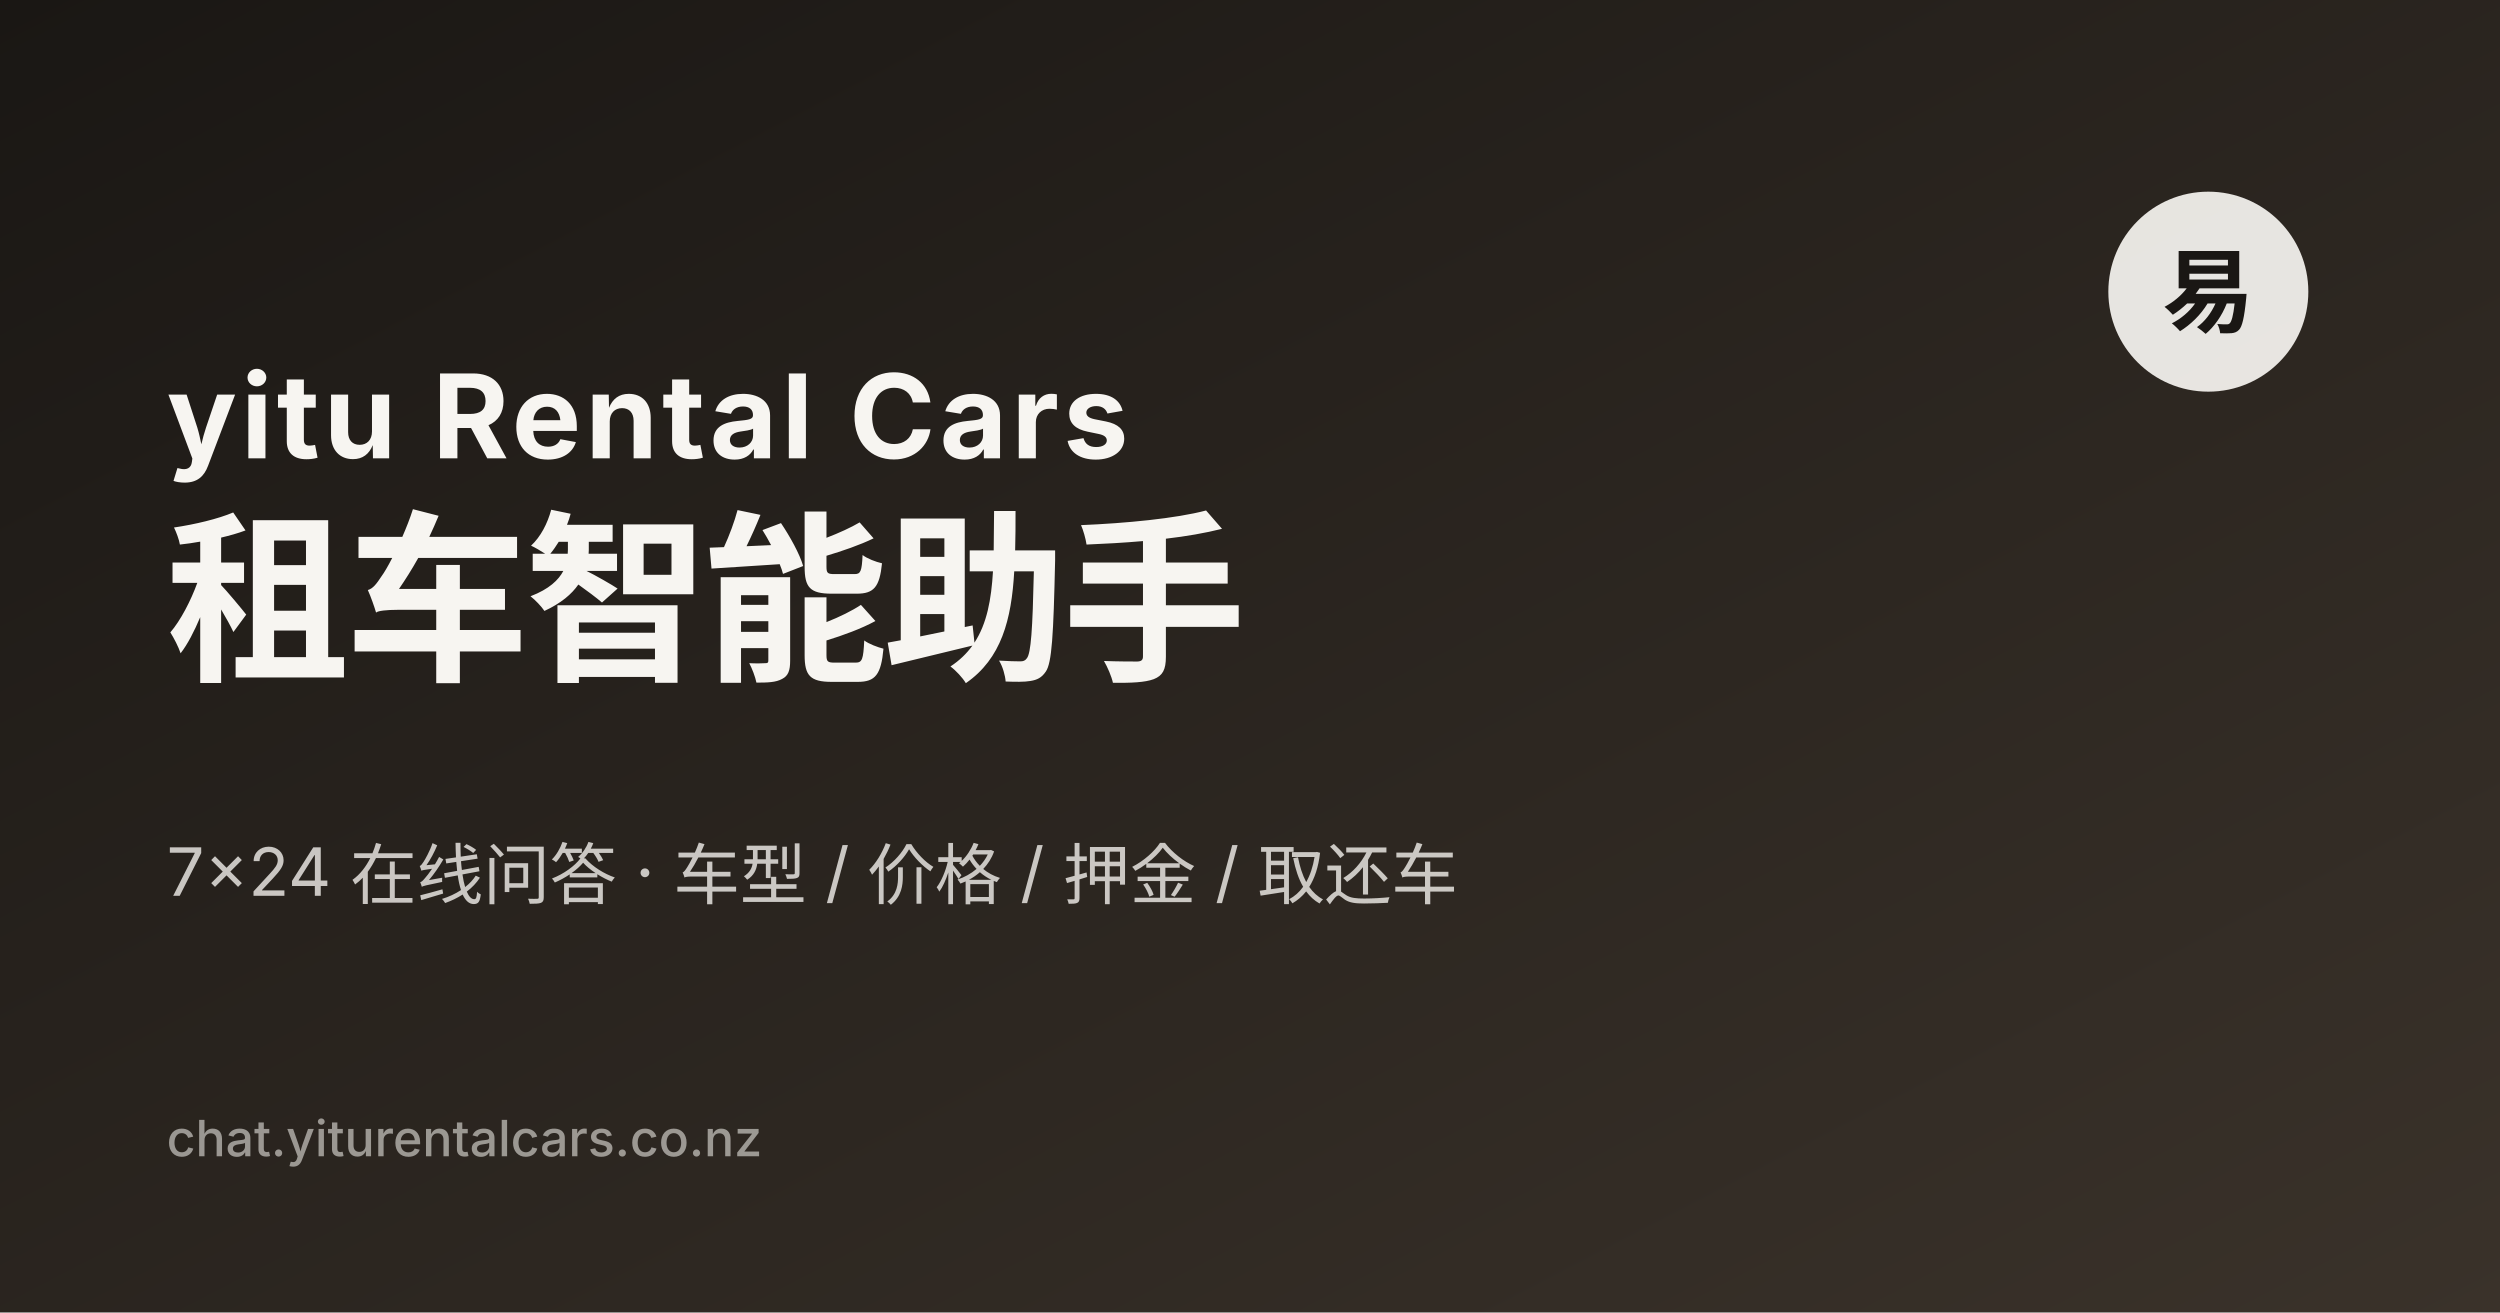
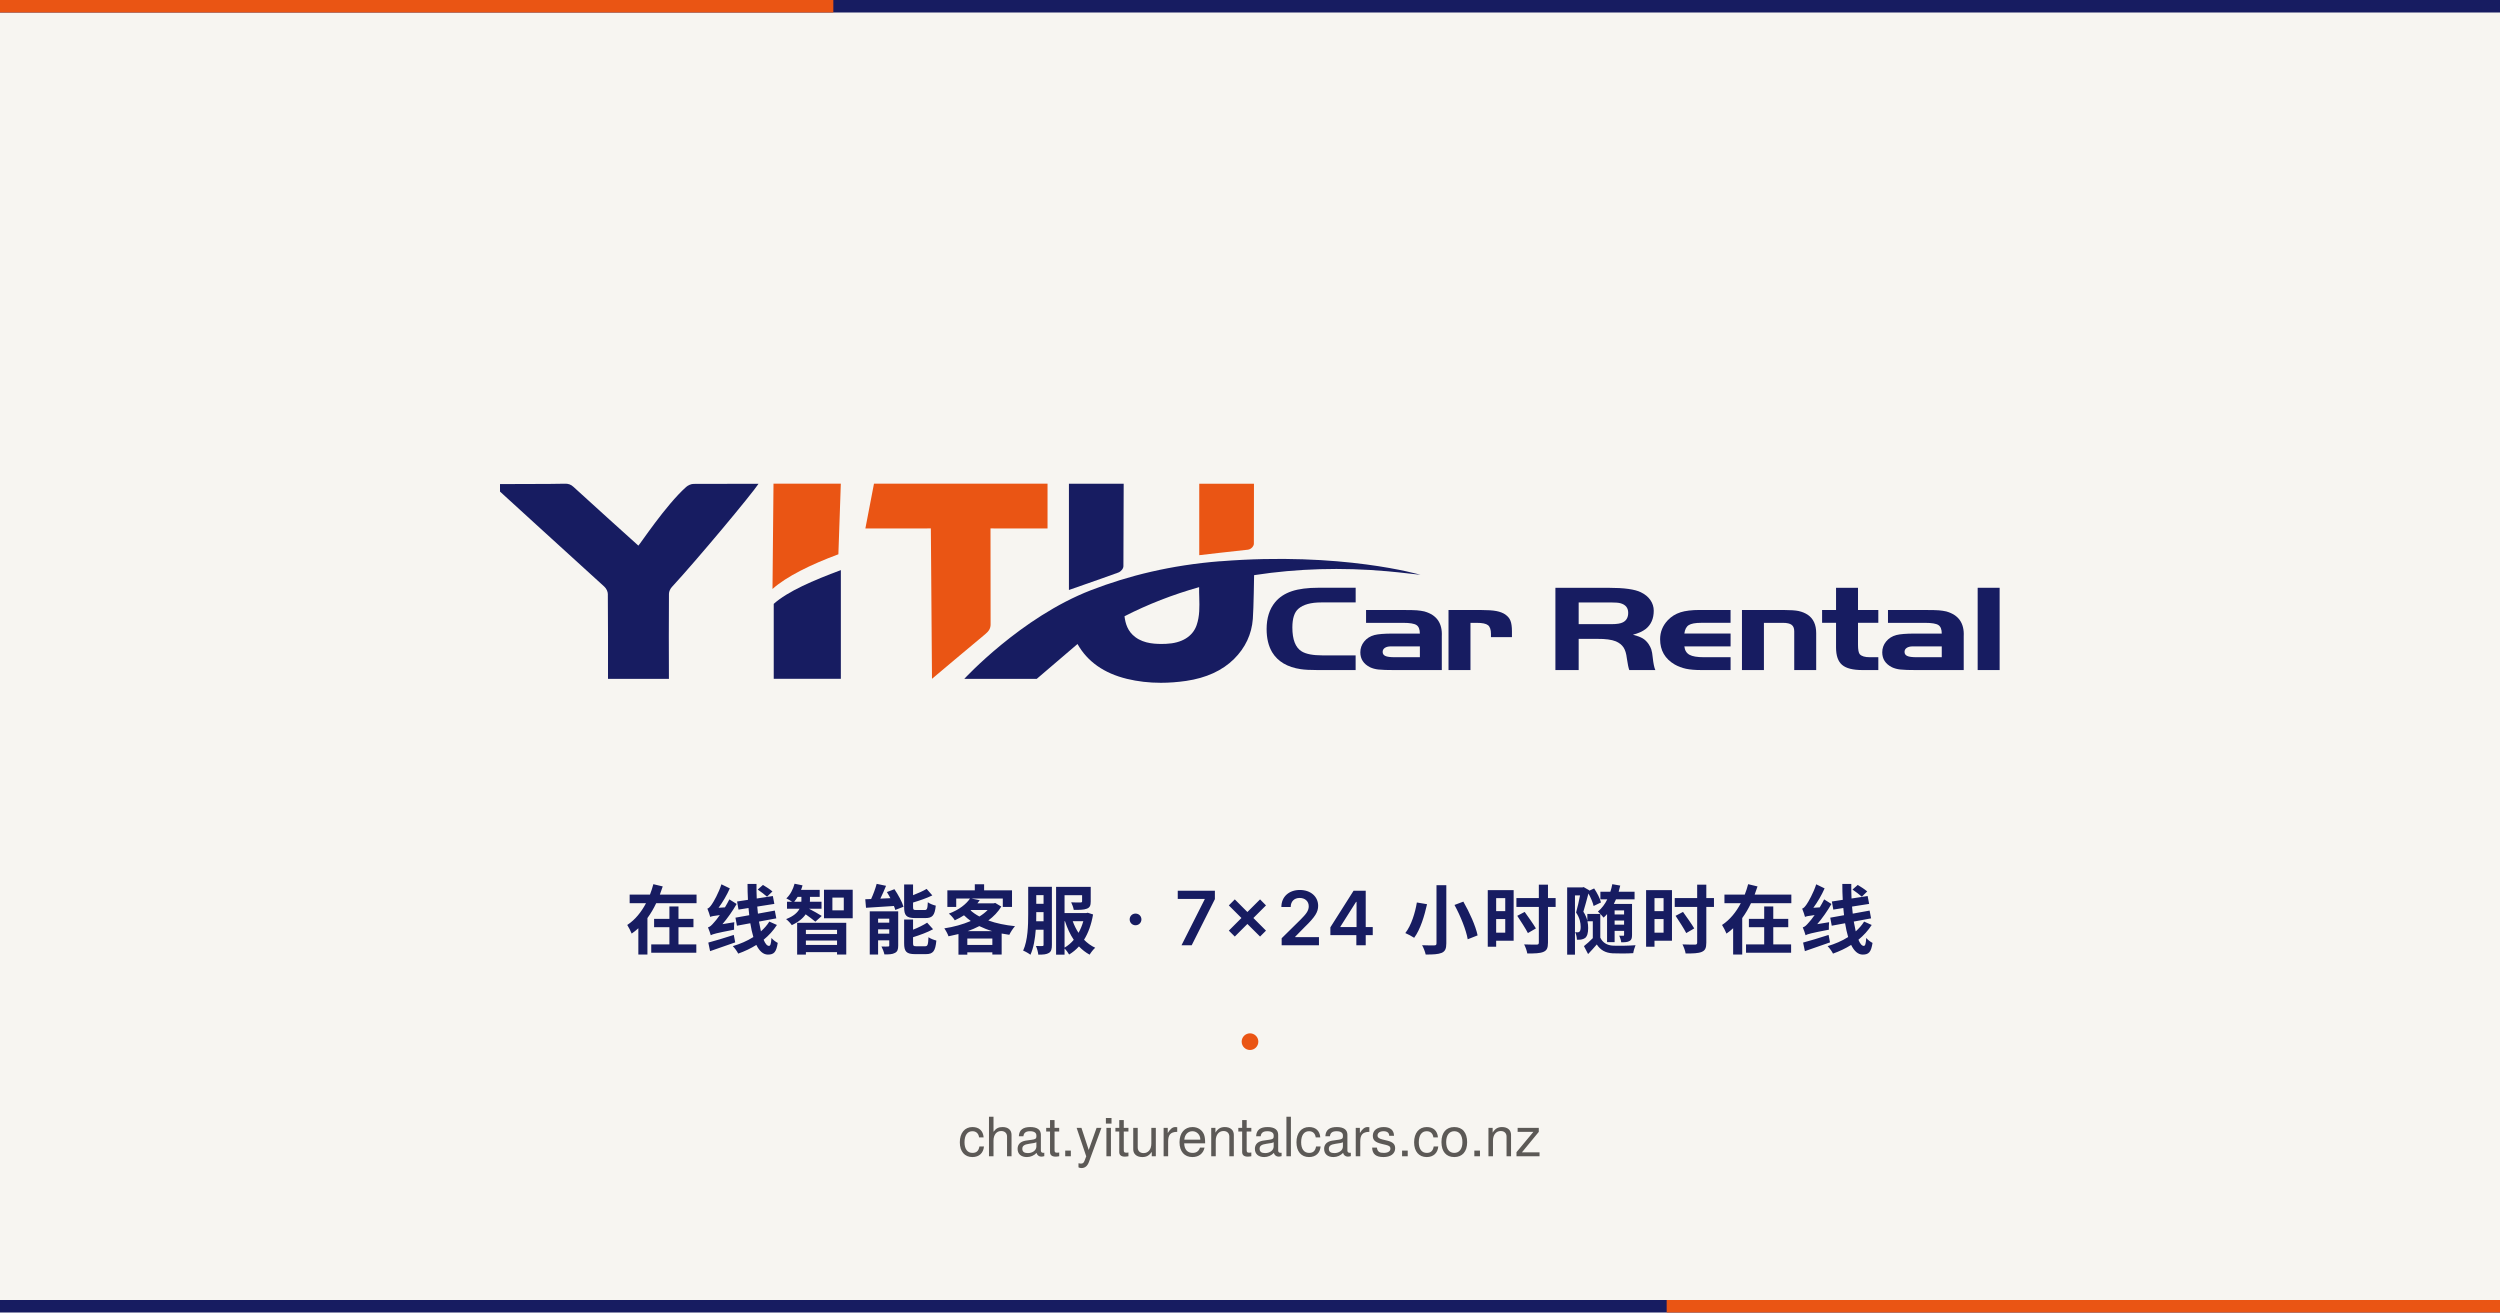
<svg xmlns="http://www.w3.org/2000/svg" viewBox="0 0 1200 630" width="1200" height="630">
  <defs>
-     <linearGradient id="bg" x1="0" y1="0" x2="1" y2="1">
-       <stop offset="0%" stop-color="#1a1714" />
-       <stop offset="100%" stop-color="#3a322a" />
-     </linearGradient>
+     <style>
+       .navy { fill: #171c61; }
+       .orange { fill: #ea5514; }
+     </style>
  </defs>
-   <rect width="1200" height="630" fill="url(#bg)" />
-   <g fill="#f7f5f1" font-family="'PingFang SC','Microsoft YaHei',-apple-system,sans-serif">
-     <text x="80" y="220" font-size="56" font-weight="700" letter-spacing="2">yitu Rental Cars</text>
-     <text x="80" y="320" font-size="88" font-weight="800" letter-spacing="-2">租车智能助手</text>
-     <text x="80" y="430" font-size="32" font-weight="400" opacity="0.78">7×24 在线问答 · 车型 / 价格 / 押金 / 取还车</text>
-     <text x="80" y="555" font-size="24" font-weight="500" opacity="0.55">chat.yiturentalcars.co.nz</text>
-   </g>
-   <circle cx="1060" cy="140" r="48" fill="#f7f5f1" opacity="0.92" />
-   <text x="1060" y="156" text-anchor="middle" font-size="44" font-weight="800" fill="#1a1714" font-family="'PingFang SC',sans-serif">易</text>
+   <rect width="1200" height="630" fill="#f7f5f1" />
+   <rect x="0" y="0" width="1200" height="6" fill="#171c61" />
+   <rect x="0" y="0" width="400" height="6" fill="#ea5514" />
+   <svg x="240" y="180" width="720" height="194.4" viewBox="0 0 447.15 120.79">
+     <path class="navy" d="M32.05,65.37c.07,7.08.06,18.17.05,25.25h18.17c-.04-7.11-.04-18.24.01-25.34,0-.7.38-1.52.9-2.08,7.62-8.26,23.87-27.76,25.82-30.76-5.08,0-14.34.02-19.42.04-.74,0-1.68.47-2.19.93-6.06,5.42-13.71,17.02-14.23,17.48-1.95-1.74-14.85-13.38-19.41-17.57-.71-.65-1.48-.95-2.61-.9-2.93.13-20.69.07-21.69.12.8.79,23.04,20.98,33.53,30.56.65.59,1.07,1.51,1.08,2.27h0Z" />
+     <path class="orange" d="M163.19,45.78v-13.37c-10.87,0-41.99,0-51.76,0l-2.57,13.37c2.88,0,19.44-.03,19.53-.02.02.07.34,44.85.34,44.85,0,0,13.09-11.03,15.91-13.34,1.11-.91,1.57-1.77,1.57-2.89-.02-4.56-.04-28.56-.03-28.62.07,0,14.18.02,17.01.02Z" />
+     <path class="navy" d="M207.66,74.6c-1.18,3.4-4.42,5.39-9.12,5.58-3.03.12-6.49-.01-9.15-1.99-2.36-1.76-2.97-4.11-3.24-6.2.02-.03.04-.05.04-.06,6.89-3.53,14.36-6.44,22.21-8.66-.02,1.02.01,2.02.04,3.01.08,2.89.15,5.62-.78,8.32h0ZM214.69,55.54c-14.73,1.18-27.31,4.3-38.54,8.64-20.9,8.08-37.78,26.44-37.78,26.44h21.61c.56-.51,11.63-9.97,12.15-10.39,2.95,5.25,7.91,8.74,14.76,10.4,3.21.78,6.6,1.17,10.11,1.17,2.44,0,4.95-.19,7.51-.56,6-.88,10.81-3.08,14.3-6.54,3.37-3.34,5.26-7.37,5.61-11.95.25-3.22.37-13,.38-13.05.04,0,.09-.02.17-.03,12.7-1.95,25.95-2.34,39.4-1.15,2.29.2,4.62.46,6.88.72,1.05.12,2.11.24,3.16.35,0,0-23.43-6.93-59.71-4.03h0Z" />
+     <path class="navy" d="M169.57,32.42v31.7s4.82-1.69,4.82-1.69c3.41-1.19,6.64-2.32,9.87-3.5.86-.31,1.56-1.18,1.56-1.93.05-7.19.07-17.83.08-24.12v-.46s-16.34,0-16.34,0h0Z" />
+     <path class="orange" d="M208.44,32.42c.01,2.39,0,21.32,0,21.32,0,0,10.86-1.27,14.45-1.63,1.1-.11,1.84-1.14,1.84-1.77.02-4.05.03-17.07.03-17.92,0,0-16.32,0-16.32,0Z" />
+     <path class="navy" d="M81.53,68.27v22.34h20.02v-32.42c-8.19,3.05-15.85,6.33-20.02,10.07Z" />
+     <path class="orange" d="M101.54,32.41h-20.08l-.3,31.41c4.17-3.74,11.47-7.31,19.65-10.35l.73-21.06h0Z" />
+     <path class="navy" d="M236.03,64.49c-2.07.69-3.72,1.78-4.96,3.27-1.7,2.06-2.54,4.73-2.54,8.02,0,2.75.55,5.05,1.66,6.92,1.69,2.77,4.55,4.45,8.56,5.04,1.14.17,2.79.26,4.94.26h11.39v-4.38h-9.97c-2.77,0-4.81-.39-6.11-1.18-1.86-1.13-2.79-3.51-2.79-7.14,0-2.7.6-4.56,1.81-5.59,1.43-1.25,3.7-1.88,6.8-1.88h10.27v-4.38h-11.05c-3.26,0-5.92.34-7.99,1.03h0Z" />
+     <path class="navy" d="M274.24,84.17h-7.53c-1.3,0-2.23-.12-2.76-.37-.54-.24-.81-.65-.81-1.21,0-.51.22-.92.66-1.21.44-.29,1.03-.44,1.79-.44h8.65v3.24ZM275.65,70.53c-.78-.17-1.55-.29-2.3-.35-.75-.06-2.12-.09-4.11-.09h-11.05v3.83h11.05c1.99,0,3.32.22,3.99.66.67.44,1,1.29,1,2.54h-8.02c-2.58,0-4.42.15-5.53.44-1.27.34-2.29.99-3.05,1.93-.77.94-1.15,2.02-1.15,3.22,0,1.99.96,3.47,2.89,4.45.72.34,1.55.57,2.49.68.95.11,2.66.17,5.13.17h13.79v-10.08c.2-3.9-1.52-6.36-5.13-7.39h0Z" />
+     <path class="navy" d="M299.76,71.45c-.72-.49-1.62-.84-2.71-1.05-1.09-.21-2.62-.31-4.61-.31h-9.66v17.92h6.55v-14.09h1.86c1.66,0,2.79.23,3.37.7.59.47.88,1.34.88,2.61v.96h6.26v-1.73c0-1.37-.15-2.43-.44-3.16-.29-.74-.8-1.35-1.51-1.84h0Z" />
+     <path class="navy" d="M334.8,73.76c-.69.37-1.84.55-3.47.55h-9.73v-6.47h9.73c1.24,0,2.13.07,2.69.22,1.57.42,2.35,1.37,2.35,2.87,0,1.35-.52,2.29-1.56,2.83h0ZM343.28,81.89c-.18-.54-.46-1.1-.86-1.69-.52-.74-1.11-1.29-1.76-1.67-.65-.38-1.61-.74-2.88-1.08,1.6-.39,2.88-.97,3.86-1.73,1.56-1.28,2.35-3.08,2.35-5.41,0-1.15-.33-2.21-1-3.18-.67-.97-1.62-1.75-2.86-2.34-1.79-.88-4.97-1.32-9.53-1.32h-15.94v24.54h6.94v-9.31h5.57c2.41-.02,4.25.22,5.53.74,1.01.44,1.77,1.04,2.27,1.8.5.76.84,1.85,1,3.27.26,1.77.5,2.93.73,3.49h7.77c-.33-.71-.59-1.95-.78-3.72-.1-1.05-.24-1.85-.42-2.39h0Z" />
+     <path class="navy" d="M351.96,70.78c-1.47.47-2.72,1.25-3.77,2.35-1.53,1.62-2.3,3.51-2.3,5.67,0,3.33,1.45,5.85,4.35,7.54,1.04.59,2.16,1.01,3.35,1.27,1.19.26,2.73.39,4.62.39h8.7v-3.83h-7.97c-1.99,0-3.42-.24-4.3-.73-.88-.49-1.39-1.32-1.52-2.5h13.79v-3.83h-13.79c.16-1.23.6-2.07,1.32-2.52.72-.45,1.97-.68,3.76-.68h8.7v-3.83h-9.19c-2.38,0-4.3.23-5.77.7h0Z" />
+     <path class="navy" d="M387.24,70.4c-.99-.21-2.44-.31-4.33-.31h-12.61v17.92h6.55v-14.09h5.67c1.21,0,2.07.2,2.59.59.52.39.78,1.03.78,1.91v11.59h6.55v-11.04c0-2.48-.83-4.29-2.49-5.44-.82-.54-1.72-.91-2.71-1.12h0Z" />
+     <path class="navy" d="M404.91,63.46h-6.55v6.62h-4.16v3.83h4.16v7.36c0,2.43.6,4.16,1.81,5.19,1.2,1.03,3.23,1.54,6.06,1.54h4.74v-3.83h-2.59c-1.4,0-2.38-.29-2.93-.88-.36-.39-.54-1.35-.54-2.87v-6.51h6.06v-3.83h-6.06v-6.62Z" />
+     <path class="navy" d="M429.89,84.17h-7.53c-1.3,0-2.22-.12-2.76-.37-.54-.24-.81-.65-.81-1.21,0-.51.22-.92.66-1.21.44-.29,1.03-.44,1.79-.44h8.65v3.24h0ZM431.31,70.53c-.78-.17-1.55-.29-2.3-.35-.75-.06-2.12-.09-4.11-.09h-11.05v3.83h11.05c1.99,0,3.32.22,3.99.66.67.44,1,1.29,1,2.54h-8.02c-2.58,0-4.42.15-5.53.44-1.27.34-2.29.99-3.05,1.93-.77.94-1.15,2.02-1.15,3.22,0,1.99.96,3.47,2.89,4.45.72.34,1.55.57,2.49.68.95.11,2.66.17,5.13.17h13.79v-10.08c.2-3.9-1.52-6.36-5.13-7.39h0Z" />
+     <polygon class="navy" points="440.6 88 447.15 88 447.15 63.46 440.6 63.46 440.6 88" />
+   </svg>
+   <text x="600" y="455" text-anchor="middle" font-family="'PingFang SC','Microsoft YaHei',-apple-system,sans-serif" font-size="36" font-weight="600" fill="#171c61" letter-spacing="2">
+     在线智能客服 · 7×24 小时随时在线
+   </text>
+   <circle cx="600" cy="500" r="4" fill="#ea5514" />
+   <text x="600" y="555" text-anchor="middle" font-family="'DM Sans','Helvetica Neue',-apple-system,sans-serif" font-size="26" font-weight="500" fill="#1a1714" opacity="0.7">
+     chat.yiturentalcars.co.nz
+   </text>
+   <rect x="0" y="624" width="1200" height="6" fill="#171c61" />
+   <rect x="800" y="624" width="400" height="6" fill="#ea5514" />
</svg>
